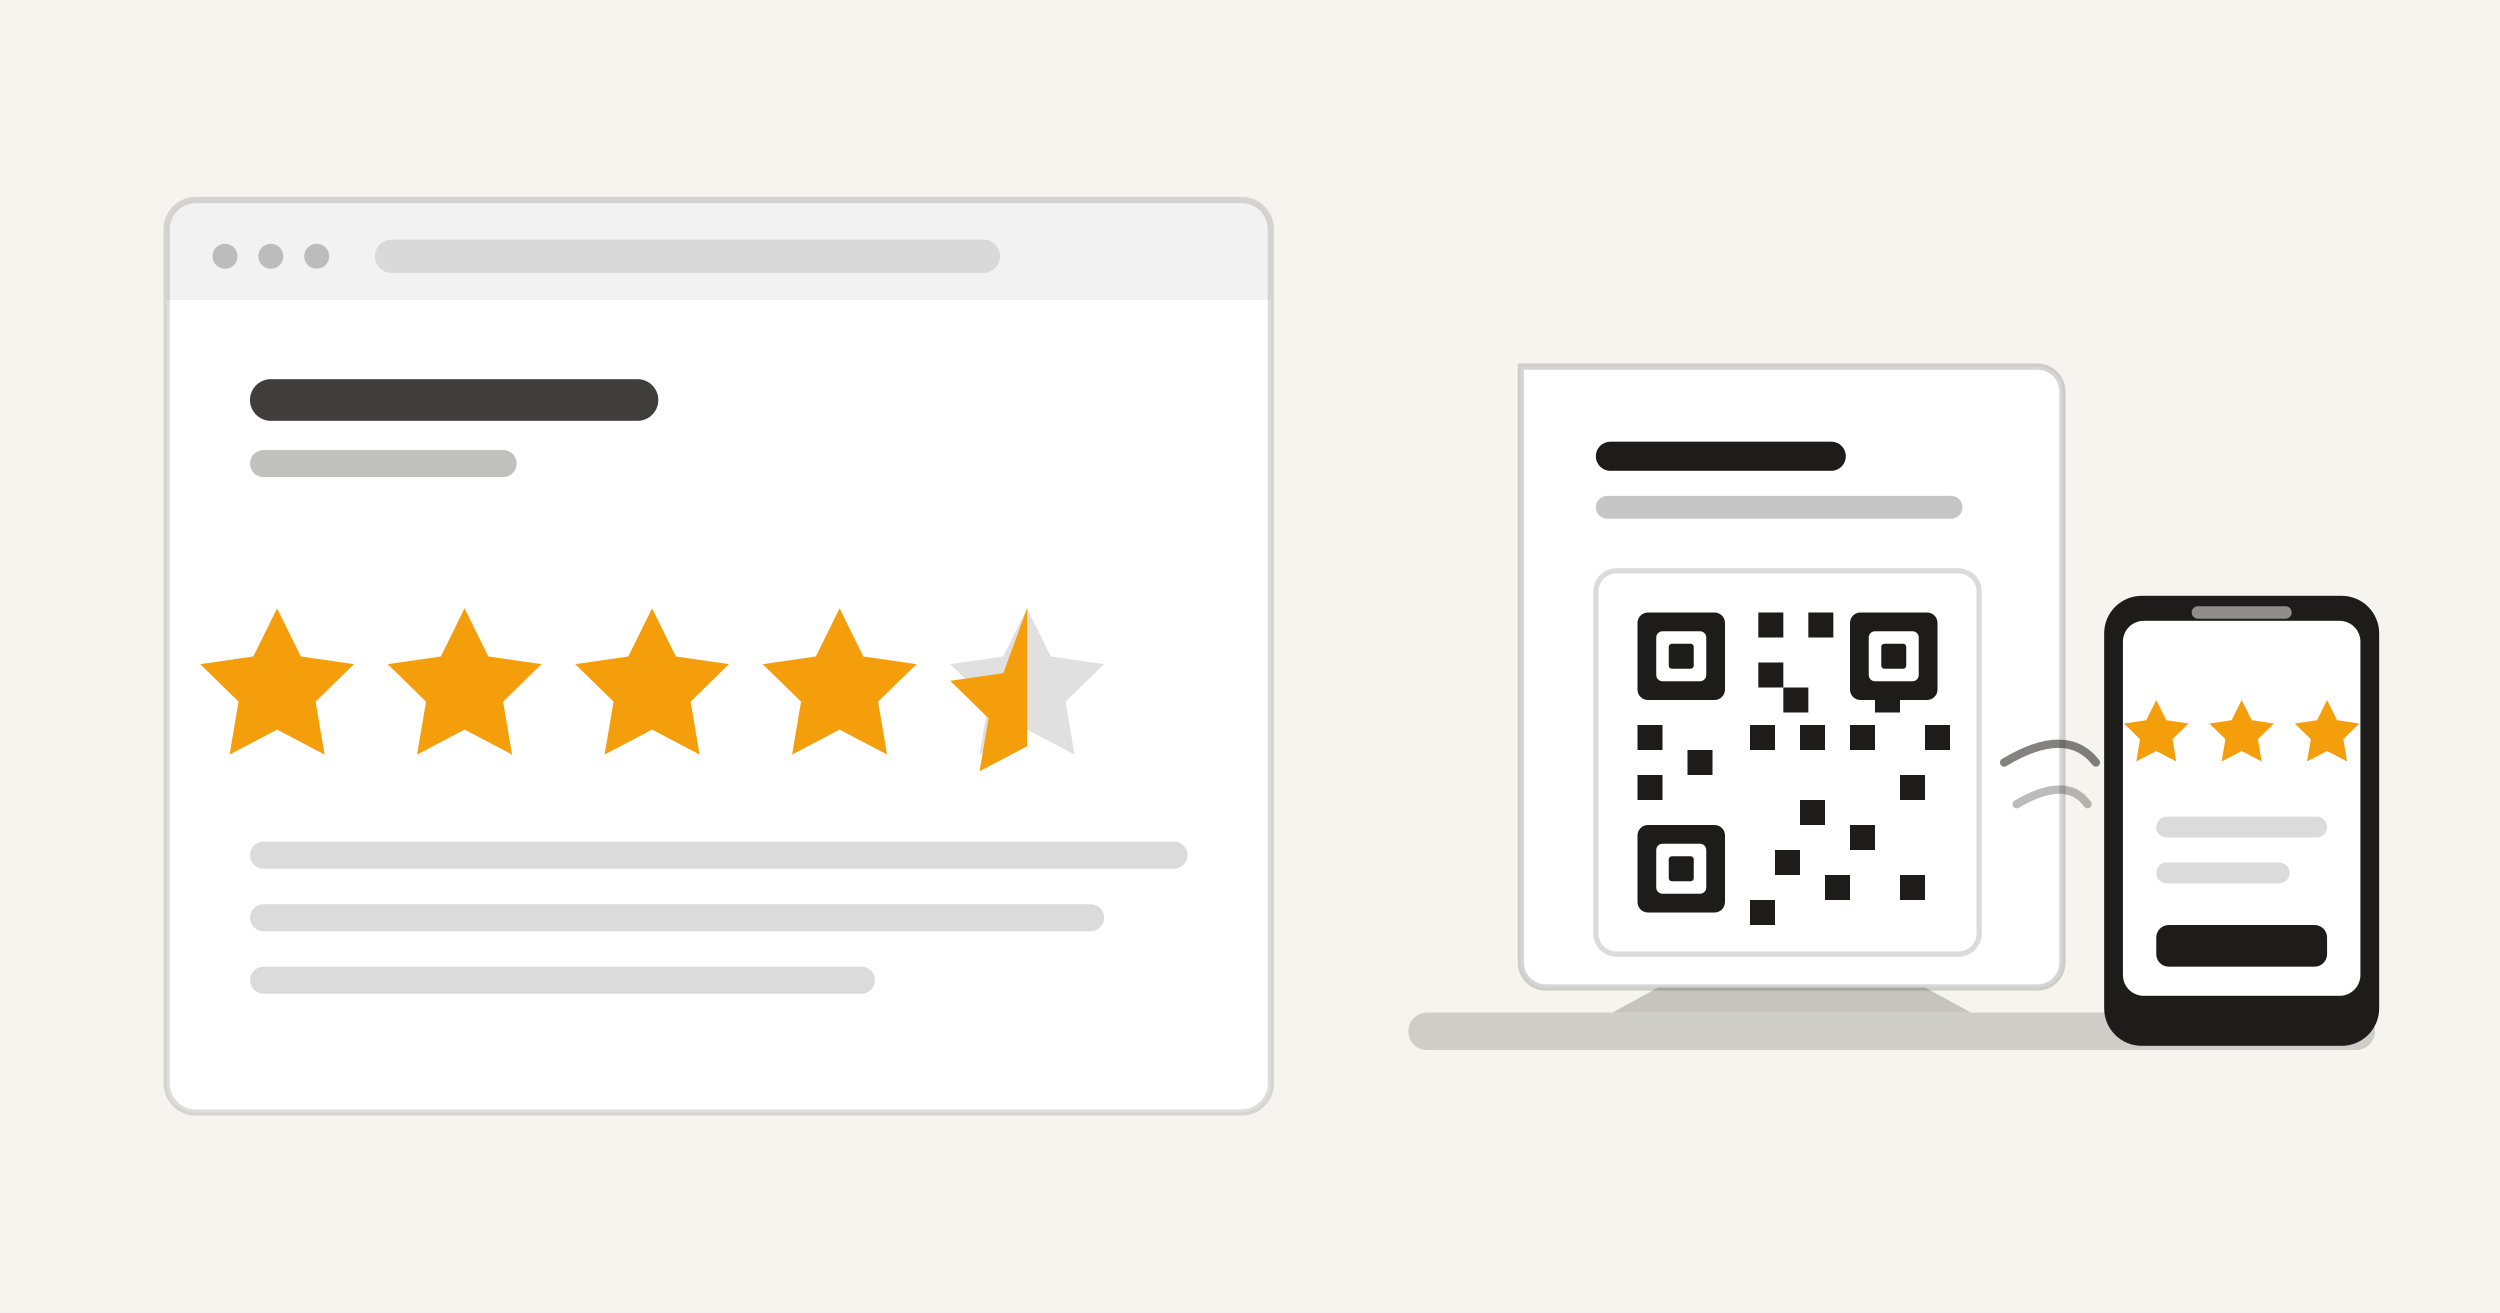
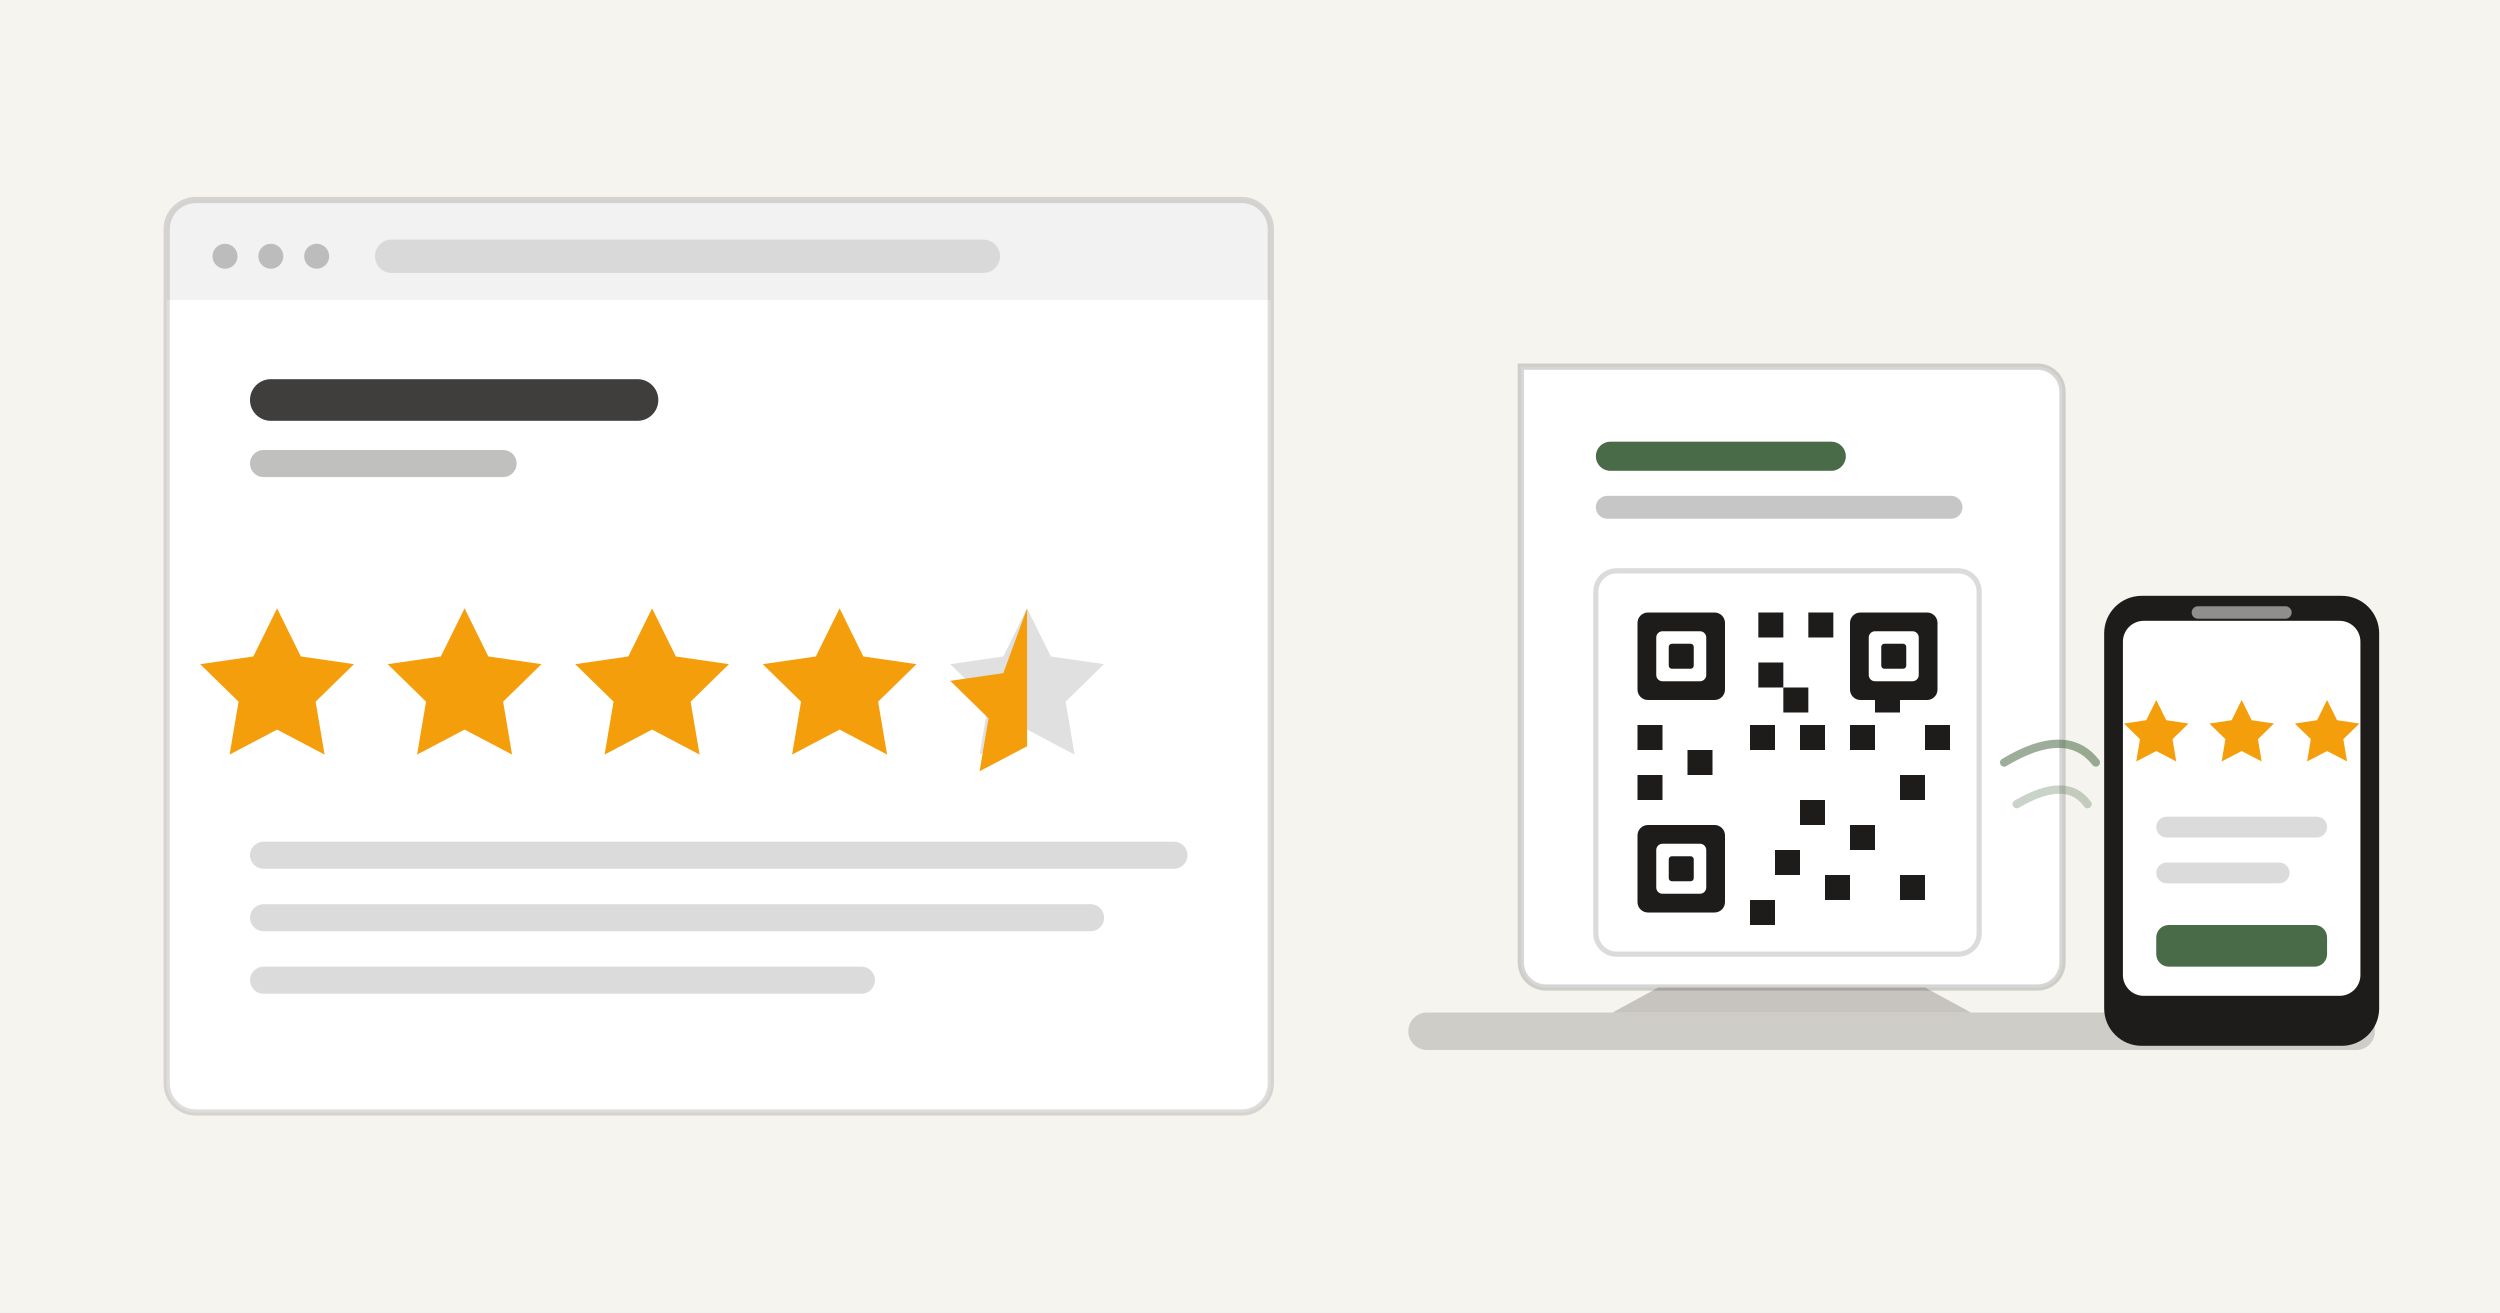
<svg xmlns="http://www.w3.org/2000/svg" viewBox="0 0 1200 630" width="1200" height="630" role="img" aria-label="Anmeldelsesprofil med stjernebedømmelse ved siden af en stander med QR-kode på en disk">
  <rect width="1200" height="630" fill="#f6f4ee" />
  <g>
    <rect x="80" y="96" width="530" height="438" rx="14" fill="#ffffff" />
    <rect x="80" y="96" width="530" height="438" rx="14" fill="none" stroke="#1e1c1a" stroke-width="3" opacity="0.15" />
    <path d="M80 110 a14 14 0 0 1 14 -14 h502 a14 14 0 0 1 14 14 v34 h-530 z" fill="#1e1c1a" opacity="0.06" />
    <circle cx="108" cy="123" r="6" fill="#1e1c1a" opacity="0.25" />
    <circle cx="130" cy="123" r="6" fill="#1e1c1a" opacity="0.25" />
    <circle cx="152" cy="123" r="6" fill="#1e1c1a" opacity="0.25" />
    <rect x="180" y="115" width="300" height="16" rx="8" fill="#1e1c1a" opacity="0.12" />
    <rect x="120" y="182" width="196" height="20" rx="10" fill="#1e1c1a" opacity="0.85" />
    <rect x="120" y="216" width="128" height="13" rx="6.5" fill="#1e1c1a" opacity="0.28" />
    <g fill="#f59e0b">
      <path d="M133 292 l11.4 23.1 25.5 3.7 -18.4 18 4.3 25.4 -22.8 -12 -22.8 12 4.3 -25.4 -18.4 -18 25.5 -3.7 z" />
      <path d="M223 292 l11.4 23.1 25.5 3.7 -18.4 18 4.3 25.4 -22.8 -12 -22.8 12 4.3 -25.4 -18.4 -18 25.5 -3.7 z" />
      <path d="M313 292 l11.4 23.1 25.5 3.7 -18.4 18 4.3 25.4 -22.8 -12 -22.8 12 4.3 -25.4 -18.4 -18 25.5 -3.7 z" />
      <path d="M403 292 l11.4 23.1 25.5 3.7 -18.4 18 4.3 25.4 -22.8 -12 -22.8 12 4.3 -25.4 -18.4 -18 25.5 -3.7 z" />
    </g>
    <path d="M493 292 l11.4 23.1 25.5 3.7 -18.4 18 4.3 25.4 -22.8 -12 -22.8 12 4.3 -25.4 -18.4 -18 25.5 -3.7 z" fill="#1e1c1a" opacity="0.14" />
    <path d="M493 292 v66.2 l-22.8 12 4.3 -25.4 -18.4 -18 25.5 -3.7 z" fill="#f59e0b" />
    <rect x="120" y="404" width="450" height="13" rx="6.5" fill="#1e1c1a" opacity="0.16" />
    <rect x="120" y="434" width="410" height="13" rx="6.5" fill="#1e1c1a" opacity="0.16" />
    <rect x="120" y="464" width="300" height="13" rx="6.5" fill="#1e1c1a" opacity="0.16" />
  </g>
  <rect x="676" y="486" width="464" height="18" rx="9" fill="#1e1c1a" opacity="0.18" />
  <path d="M742 176 h236 a12 12 0 0 1 12 12 v274 a12 12 0 0 1 -12 12 h-236 a12 12 0 0 1 -12 -12 v-286 z" fill="#ffffff" />
  <path d="M742 176 h236 a12 12 0 0 1 12 12 v274 a12 12 0 0 1 -12 12 h-236 a12 12 0 0 1 -12 -12 v-286 z" fill="none" stroke="#1e1c1a" stroke-width="3" opacity="0.18" />
  <path d="M796 474 h128 l22 12 h-172 z" fill="#1e1c1a" opacity="0.22" />
-   <rect x="766" y="212" width="120" height="14" rx="7" fill="#1e1c1a" />
+   <rect x="766" y="212" width="120" height="14" rx="7" fill="#4a6b47" />
  <rect x="766" y="238" width="176" height="11" rx="5.5" fill="#1e1c1a" opacity="0.25" />
  <g>
    <rect x="766" y="274" width="184" height="184" rx="10" fill="#ffffff" />
    <rect x="766" y="274" width="184" height="184" rx="10" fill="none" stroke="#1e1c1a" stroke-width="2.5" opacity="0.16" />
    <g fill="#1e1c1a">
      <rect x="786" y="294" width="42" height="42" rx="5" />
      <rect x="888" y="294" width="42" height="42" rx="5" />
      <rect x="786" y="396" width="42" height="42" rx="5" />
      <g fill="#ffffff">
        <rect x="795" y="303" width="24" height="24" rx="3" />
        <rect x="897" y="303" width="24" height="24" rx="3" />
        <rect x="795" y="405" width="24" height="24" rx="3" />
      </g>
      <g fill="#1e1c1a">
        <rect x="801" y="309" width="12" height="12" rx="1.5" />
        <rect x="903" y="309" width="12" height="12" rx="1.5" />
        <rect x="801" y="411" width="12" height="12" rx="1.5" />
      </g>
      <rect x="844" y="294" width="12" height="12" />
      <rect x="868" y="294" width="12" height="12" />
      <rect x="844" y="318" width="12" height="12" />
      <rect x="856" y="330" width="12" height="12" />
      <rect x="888" y="348" width="12" height="12" />
      <rect x="864" y="348" width="12" height="12" />
      <rect x="840" y="348" width="12" height="12" />
      <rect x="786" y="348" width="12" height="12" />
      <rect x="810" y="360" width="12" height="12" />
      <rect x="786" y="372" width="12" height="12" />
      <rect x="912" y="372" width="12" height="12" />
      <rect x="888" y="396" width="12" height="12" />
      <rect x="864" y="384" width="12" height="12" />
      <rect x="852" y="408" width="12" height="12" />
      <rect x="876" y="420" width="12" height="12" />
      <rect x="912" y="420" width="12" height="12" />
      <rect x="840" y="432" width="12" height="12" />
      <rect x="900" y="330" width="12" height="12" />
      <rect x="924" y="348" width="12" height="12" />
    </g>
  </g>
  <g>
    <rect x="1010" y="286" width="132" height="216" rx="18" fill="#1e1c1a" />
    <rect x="1019" y="298" width="114" height="180" rx="10" fill="#ffffff" />
    <rect x="1052" y="291" width="48" height="6" rx="3" fill="#ffffff" opacity="0.5" />
    <g fill="#f59e0b">
      <path d="M1035 336 l4.8 9.7 10.7 1.6 -7.7 7.5 1.8 10.7 -9.6 -5 -9.6 5 1.8 -10.7 -7.7 -7.5 10.7 -1.6 z" />
      <path d="M1076 336 l4.8 9.7 10.7 1.6 -7.7 7.5 1.8 10.7 -9.6 -5 -9.6 5 1.8 -10.7 -7.7 -7.5 10.7 -1.6 z" />
      <path d="M1117 336 l4.8 9.7 10.7 1.6 -7.7 7.5 1.8 10.7 -9.6 -5 -9.6 5 1.8 -10.7 -7.7 -7.5 10.7 -1.6 z" />
    </g>
    <rect x="1035" y="392" width="82" height="10" rx="5" fill="#1e1c1a" opacity="0.16" />
    <rect x="1035" y="414" width="64" height="10" rx="5" fill="#1e1c1a" opacity="0.16" />
-     <rect x="1035" y="444" width="82" height="20" rx="6" fill="#1e1c1a" />
+     <rect x="1035" y="444" width="82" height="20" rx="6" fill="#4a6b47" />
  </g>
-   <path d="M962 366 q30 -18 44 0" fill="none" stroke="#1e1c1a" stroke-width="4" stroke-linecap="round" opacity="0.55" />
-   <path d="M968 386 q24 -14 34 0" fill="none" stroke="#1e1c1a" stroke-width="4" stroke-linecap="round" opacity="0.3" />
+   <path d="M962 366 q30 -18 44 0" fill="none" stroke="#4a6b47" stroke-width="4" stroke-linecap="round" opacity="0.55" />
+   <path d="M968 386 q24 -14 34 0" fill="none" stroke="#4a6b47" stroke-width="4" stroke-linecap="round" opacity="0.3" />
</svg>
